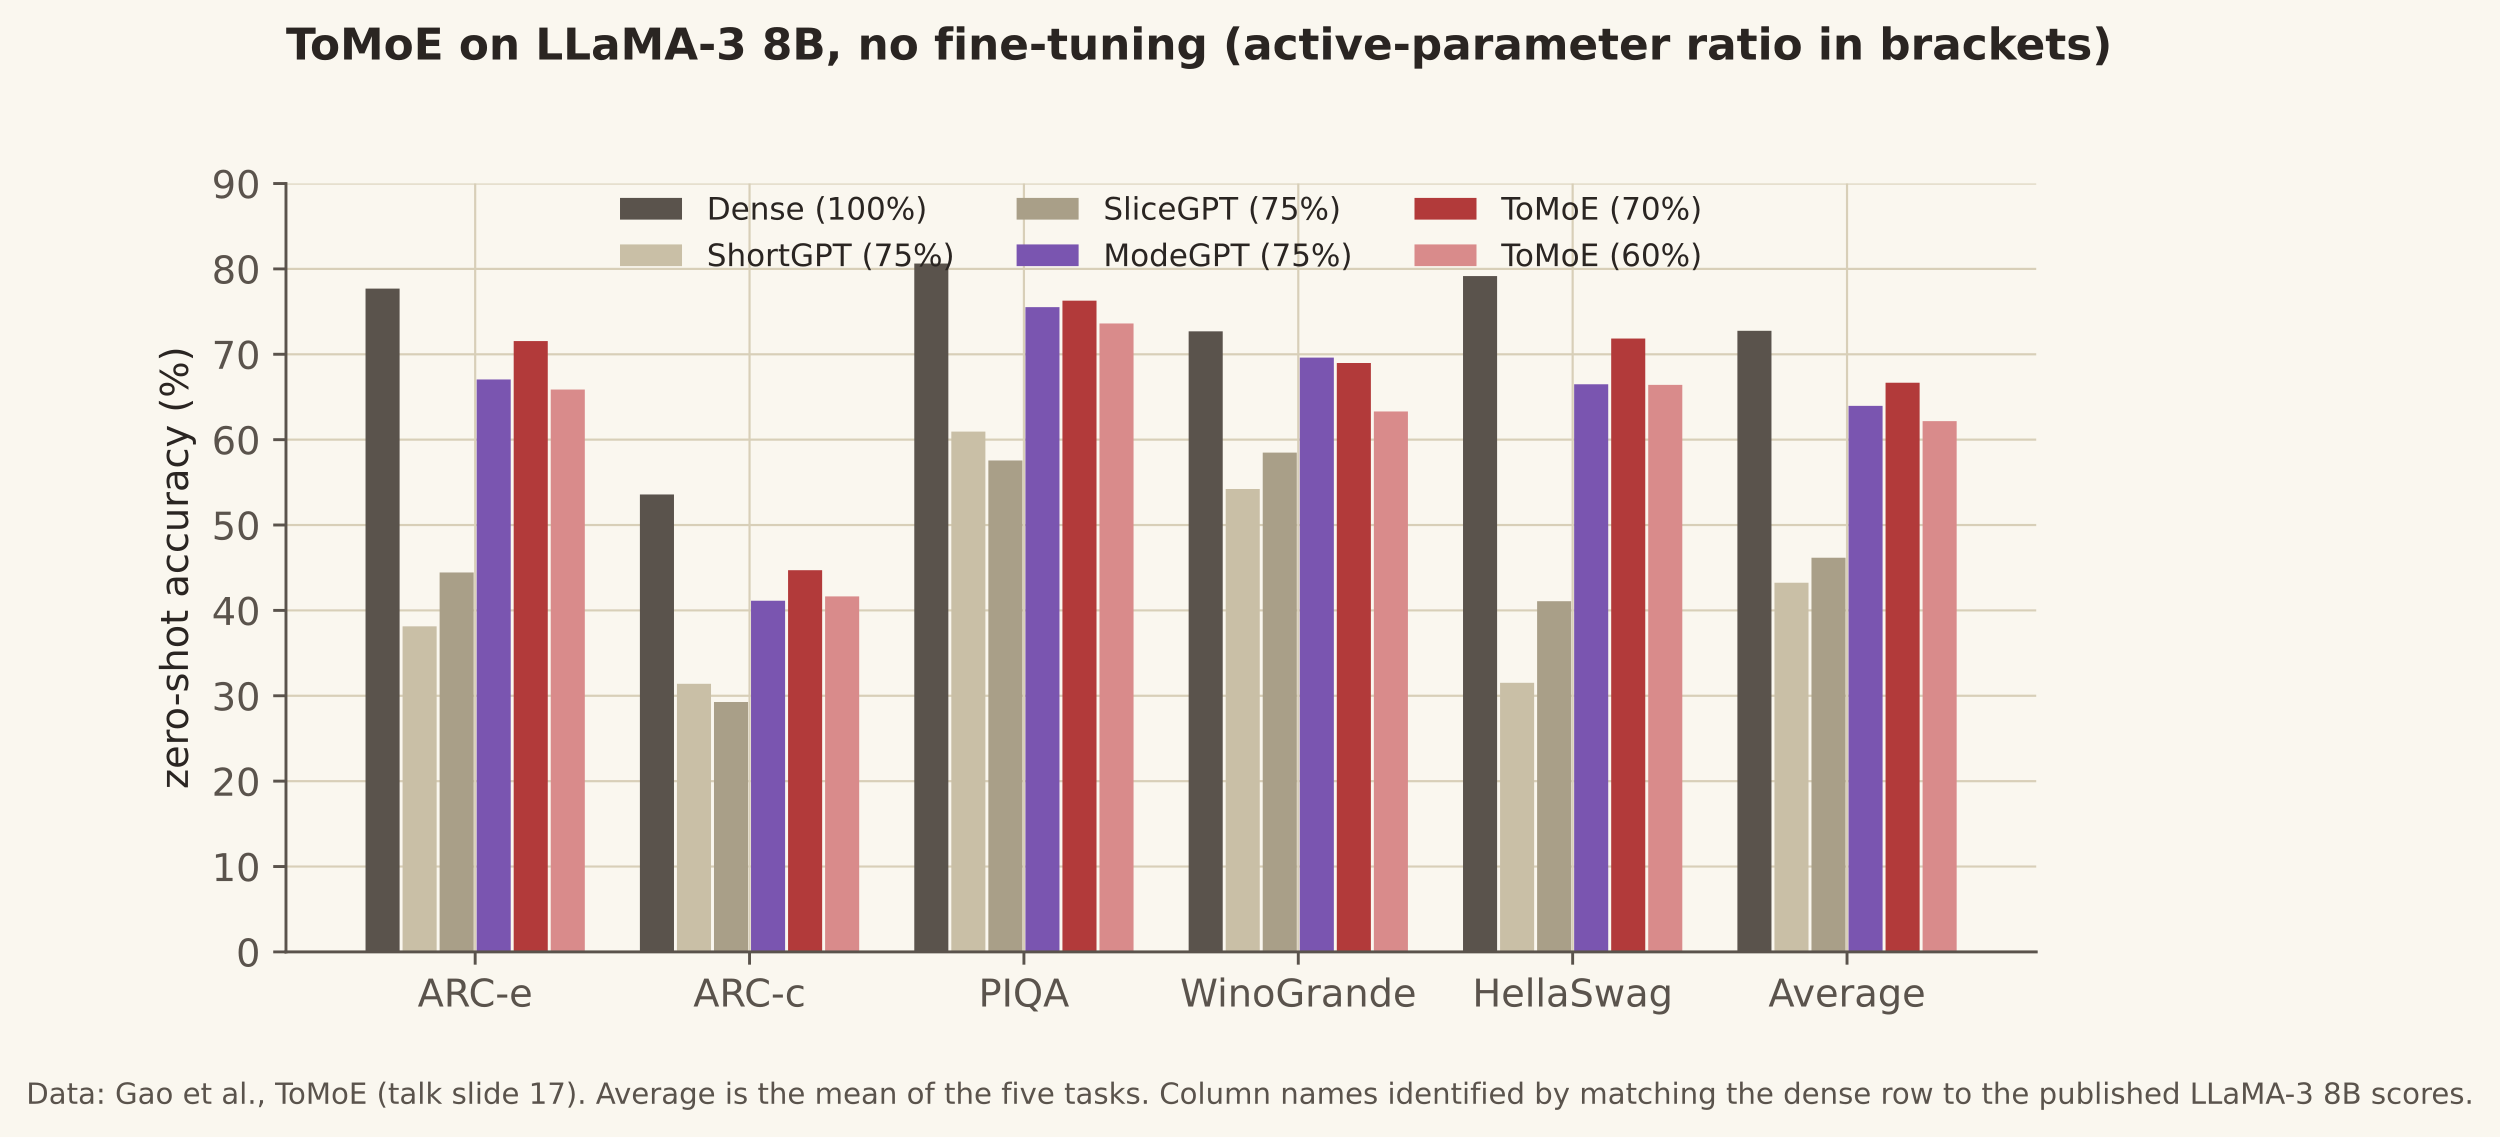
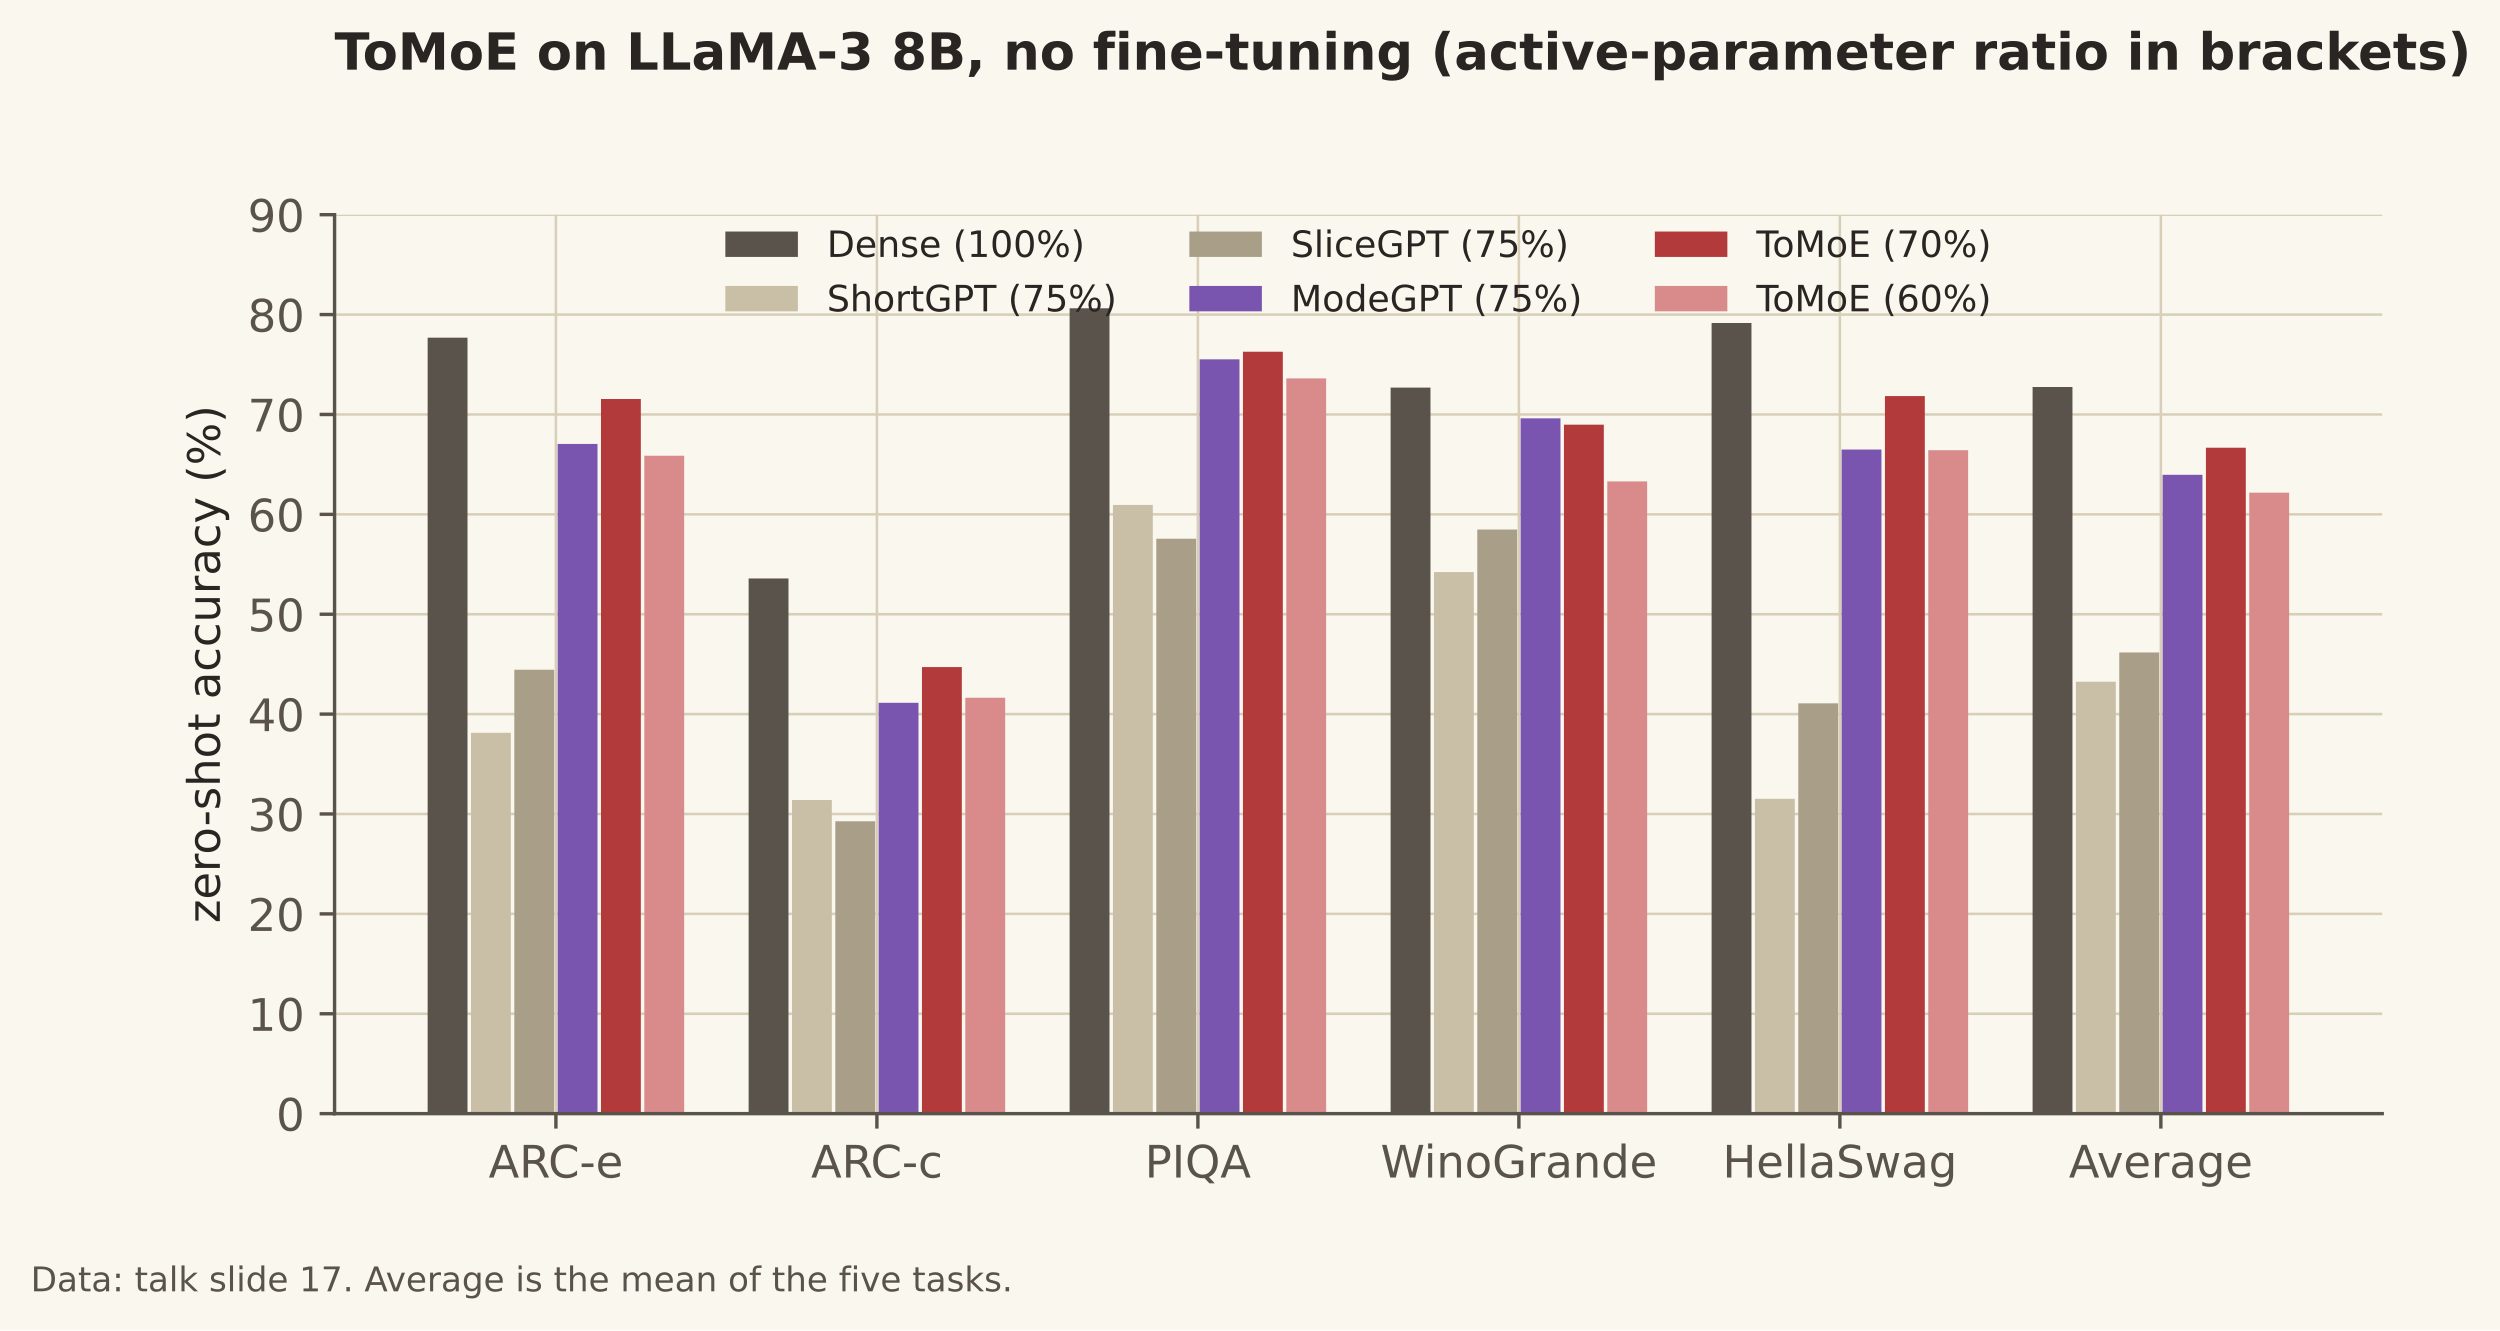
- <svg xmlns="http://www.w3.org/2000/svg" xmlns:xlink="http://www.w3.org/1999/xlink" width="685.444pt" height="311.759pt" viewBox="0 0 685.444 311.759" version="1.1">
+ <svg xmlns="http://www.w3.org/2000/svg" xmlns:xlink="http://www.w3.org/1999/xlink" width="585.895pt" height="311.759pt" viewBox="0 0 585.895 311.759" version="1.1">
  <defs>
    <style type="text/css">*{stroke-linejoin: round; stroke-linecap: butt}</style>
  </defs>
  <g id="figure_1">
    <g id="patch_1">
-       <path d="M 0 311.759  L 685.444 311.759  L 685.444 0  L 0 0  z " style="fill: #faf7ef" />
+       <path d="M 0 311.759  L 585.895 311.759  L 585.895 0  L 0 0  z " style="fill: #faf7ef" />
    </g>
    <g id="axes_1">
      <g id="patch_2">
        <path d="M 78.408 260.99  L 558.288 260.99  L 558.288 50.318  L 78.408 50.318  z " style="fill: #faf7ef" />
      </g>
      <g id="matplotlib.axis_1">
        <g id="xtick_1">
          <g id="line2d_1">
-             <path d="M 130.281 260.99  L 130.281 50.318  " clip-path="url(#p96807f3185)" style="fill: none; stroke: #d8cfb8; stroke-width: 0.6; stroke-linecap: square" />
+             <path d="M 130.281 260.99  L 130.281 50.318  " clip-path="url(#pab7fce41e2)" style="fill: none; stroke: #d8cfb8; stroke-width: 0.6; stroke-linecap: square" />
          </g>
          <g id="line2d_2">
            <defs>
-               <path id="m4fb330ff9f" d="M 0 0  L 0 3.5  " style="stroke: #5a534c; stroke-width: 0.8" />
+               <path id="mc042e83f05" d="M 0 0  L 0 3.5  " style="stroke: #5a534c; stroke-width: 0.8" />
            </defs>
            <g>
-               <use xlink:href="#m4fb330ff9f" x="130.281" y="260.99" style="fill: #5a534c; stroke: #5a534c; stroke-width: 0.8" />
+               <use xlink:href="#mc042e83f05" x="130.281" y="260.99" style="fill: #5a534c; stroke: #5a534c; stroke-width: 0.8" />
            </g>
          </g>
          <g id="text_1">
            <text style="font-size: 10.5px; font-family: 'DejaVu Sans'; text-anchor: middle; fill: #5a534c" x="130.281" y="275.968" transform="rotate(-0 130.2813 275.9677)">ARC-e</text>
          </g>
        </g>
        <g id="xtick_2">
          <g id="line2d_3">
-             <path d="M 205.508 260.99  L 205.508 50.318  " clip-path="url(#p96807f3185)" style="fill: none; stroke: #d8cfb8; stroke-width: 0.6; stroke-linecap: square" />
+             <path d="M 205.508 260.99  L 205.508 50.318  " clip-path="url(#pab7fce41e2)" style="fill: none; stroke: #d8cfb8; stroke-width: 0.6; stroke-linecap: square" />
          </g>
          <g id="line2d_4">
            <g>
-               <use xlink:href="#m4fb330ff9f" x="205.508" y="260.99" style="fill: #5a534c; stroke: #5a534c; stroke-width: 0.8" />
+               <use xlink:href="#mc042e83f05" x="205.508" y="260.99" style="fill: #5a534c; stroke: #5a534c; stroke-width: 0.8" />
            </g>
          </g>
          <g id="text_2">
            <text style="font-size: 10.5px; font-family: 'DejaVu Sans'; text-anchor: middle; fill: #5a534c" x="205.508" y="275.968" transform="rotate(-0 205.508 275.9677)">ARC-c</text>
          </g>
        </g>
        <g id="xtick_3">
          <g id="line2d_5">
-             <path d="M 280.735 260.99  L 280.735 50.318  " clip-path="url(#p96807f3185)" style="fill: none; stroke: #d8cfb8; stroke-width: 0.6; stroke-linecap: square" />
+             <path d="M 280.735 260.99  L 280.735 50.318  " clip-path="url(#pab7fce41e2)" style="fill: none; stroke: #d8cfb8; stroke-width: 0.6; stroke-linecap: square" />
          </g>
          <g id="line2d_6">
            <g>
-               <use xlink:href="#m4fb330ff9f" x="280.735" y="260.99" style="fill: #5a534c; stroke: #5a534c; stroke-width: 0.8" />
+               <use xlink:href="#mc042e83f05" x="280.735" y="260.99" style="fill: #5a534c; stroke: #5a534c; stroke-width: 0.8" />
            </g>
          </g>
          <g id="text_3">
            <text style="font-size: 10.5px; font-family: 'DejaVu Sans'; text-anchor: middle; fill: #5a534c" x="280.735" y="275.968" transform="rotate(-0 280.7347 275.9677)">PIQA</text>
          </g>
        </g>
        <g id="xtick_4">
          <g id="line2d_7">
-             <path d="M 355.961 260.99  L 355.961 50.318  " clip-path="url(#p96807f3185)" style="fill: none; stroke: #d8cfb8; stroke-width: 0.6; stroke-linecap: square" />
+             <path d="M 355.961 260.99  L 355.961 50.318  " clip-path="url(#pab7fce41e2)" style="fill: none; stroke: #d8cfb8; stroke-width: 0.6; stroke-linecap: square" />
          </g>
          <g id="line2d_8">
            <g>
-               <use xlink:href="#m4fb330ff9f" x="355.961" y="260.99" style="fill: #5a534c; stroke: #5a534c; stroke-width: 0.8" />
+               <use xlink:href="#mc042e83f05" x="355.961" y="260.99" style="fill: #5a534c; stroke: #5a534c; stroke-width: 0.8" />
            </g>
          </g>
          <g id="text_4">
            <text style="font-size: 10.5px; font-family: 'DejaVu Sans'; text-anchor: middle; fill: #5a534c" x="355.961" y="275.968" transform="rotate(-0 355.9613 275.9685)">WinoGrande</text>
          </g>
        </g>
        <g id="xtick_5">
          <g id="line2d_9">
-             <path d="M 431.188 260.99  L 431.188 50.318  " clip-path="url(#p96807f3185)" style="fill: none; stroke: #d8cfb8; stroke-width: 0.6; stroke-linecap: square" />
+             <path d="M 431.188 260.99  L 431.188 50.318  " clip-path="url(#pab7fce41e2)" style="fill: none; stroke: #d8cfb8; stroke-width: 0.6; stroke-linecap: square" />
          </g>
          <g id="line2d_10">
            <g>
-               <use xlink:href="#m4fb330ff9f" x="431.188" y="260.99" style="fill: #5a534c; stroke: #5a534c; stroke-width: 0.8" />
+               <use xlink:href="#mc042e83f05" x="431.188" y="260.99" style="fill: #5a534c; stroke: #5a534c; stroke-width: 0.8" />
            </g>
          </g>
          <g id="text_5">
            <text style="font-size: 10.5px; font-family: 'DejaVu Sans'; text-anchor: middle; fill: #5a534c" x="431.188" y="275.968" transform="rotate(-0 431.188 275.9685)">HellaSwag</text>
          </g>
        </g>
        <g id="xtick_6">
          <g id="line2d_11">
-             <path d="M 506.415 260.99  L 506.415 50.318  " clip-path="url(#p96807f3185)" style="fill: none; stroke: #d8cfb8; stroke-width: 0.6; stroke-linecap: square" />
+             <path d="M 506.415 260.99  L 506.415 50.318  " clip-path="url(#pab7fce41e2)" style="fill: none; stroke: #d8cfb8; stroke-width: 0.6; stroke-linecap: square" />
          </g>
          <g id="line2d_12">
            <g>
-               <use xlink:href="#m4fb330ff9f" x="506.415" y="260.99" style="fill: #5a534c; stroke: #5a534c; stroke-width: 0.8" />
+               <use xlink:href="#mc042e83f05" x="506.415" y="260.99" style="fill: #5a534c; stroke: #5a534c; stroke-width: 0.8" />
            </g>
          </g>
          <g id="text_6">
            <text style="font-size: 10.5px; font-family: 'DejaVu Sans'; text-anchor: middle; fill: #5a534c" x="506.415" y="275.968" transform="rotate(-0 506.4147 275.9677)">Average</text>
          </g>
        </g>
      </g>
      <g id="matplotlib.axis_2">
        <g id="ytick_1">
          <g id="line2d_13">
-             <path d="M 78.408 260.99  L 558.288 260.99  " clip-path="url(#p96807f3185)" style="fill: none; stroke: #d8cfb8; stroke-width: 0.6; stroke-linecap: square" />
+             <path d="M 78.408 260.99  L 558.288 260.99  " clip-path="url(#pab7fce41e2)" style="fill: none; stroke: #d8cfb8; stroke-width: 0.6; stroke-linecap: square" />
          </g>
          <g id="line2d_14">
            <defs>
-               <path id="m5f758a7b3e" d="M 0 0  L -3.5 0  " style="stroke: #5a534c; stroke-width: 0.8" />
+               <path id="mf76f12560f" d="M 0 0  L -3.5 0  " style="stroke: #5a534c; stroke-width: 0.8" />
            </defs>
            <g>
-               <use xlink:href="#m5f758a7b3e" x="78.408" y="260.99" style="fill: #5a534c; stroke: #5a534c; stroke-width: 0.8" />
+               <use xlink:href="#mf76f12560f" x="78.408" y="260.99" style="fill: #5a534c; stroke: #5a534c; stroke-width: 0.8" />
            </g>
          </g>
          <g id="text_7">
            <text style="font-size: 10.5px; font-family: 'DejaVu Sans'; text-anchor: end; fill: #5a534c" x="71.408" y="264.979" transform="rotate(-0 71.408 264.9789)">0</text>
          </g>
        </g>
        <g id="ytick_2">
          <g id="line2d_15">
-             <path d="M 78.408 237.582  L 558.288 237.582  " clip-path="url(#p96807f3185)" style="fill: none; stroke: #d8cfb8; stroke-width: 0.6; stroke-linecap: square" />
+             <path d="M 78.408 237.582  L 558.288 237.582  " clip-path="url(#pab7fce41e2)" style="fill: none; stroke: #d8cfb8; stroke-width: 0.6; stroke-linecap: square" />
          </g>
          <g id="line2d_16">
            <g>
-               <use xlink:href="#m5f758a7b3e" x="78.408" y="237.582" style="fill: #5a534c; stroke: #5a534c; stroke-width: 0.8" />
+               <use xlink:href="#mf76f12560f" x="78.408" y="237.582" style="fill: #5a534c; stroke: #5a534c; stroke-width: 0.8" />
            </g>
          </g>
          <g id="text_8">
            <text style="font-size: 10.5px; font-family: 'DejaVu Sans'; text-anchor: end; fill: #5a534c" x="71.408" y="241.571" transform="rotate(-0 71.408 241.5709)">10</text>
          </g>
        </g>
        <g id="ytick_3">
          <g id="line2d_17">
-             <path d="M 78.408 214.174  L 558.288 214.174  " clip-path="url(#p96807f3185)" style="fill: none; stroke: #d8cfb8; stroke-width: 0.6; stroke-linecap: square" />
+             <path d="M 78.408 214.174  L 558.288 214.174  " clip-path="url(#pab7fce41e2)" style="fill: none; stroke: #d8cfb8; stroke-width: 0.6; stroke-linecap: square" />
          </g>
          <g id="line2d_18">
            <g>
-               <use xlink:href="#m5f758a7b3e" x="78.408" y="214.174" style="fill: #5a534c; stroke: #5a534c; stroke-width: 0.8" />
+               <use xlink:href="#mf76f12560f" x="78.408" y="214.174" style="fill: #5a534c; stroke: #5a534c; stroke-width: 0.8" />
            </g>
          </g>
          <g id="text_9">
            <text style="font-size: 10.5px; font-family: 'DejaVu Sans'; text-anchor: end; fill: #5a534c" x="71.408" y="218.163" transform="rotate(-0 71.408 218.1629)">20</text>
          </g>
        </g>
        <g id="ytick_4">
          <g id="line2d_19">
-             <path d="M 78.408 190.766  L 558.288 190.766  " clip-path="url(#p96807f3185)" style="fill: none; stroke: #d8cfb8; stroke-width: 0.6; stroke-linecap: square" />
+             <path d="M 78.408 190.766  L 558.288 190.766  " clip-path="url(#pab7fce41e2)" style="fill: none; stroke: #d8cfb8; stroke-width: 0.6; stroke-linecap: square" />
          </g>
          <g id="line2d_20">
            <g>
-               <use xlink:href="#m5f758a7b3e" x="78.408" y="190.766" style="fill: #5a534c; stroke: #5a534c; stroke-width: 0.8" />
+               <use xlink:href="#mf76f12560f" x="78.408" y="190.766" style="fill: #5a534c; stroke: #5a534c; stroke-width: 0.8" />
            </g>
          </g>
          <g id="text_10">
            <text style="font-size: 10.5px; font-family: 'DejaVu Sans'; text-anchor: end; fill: #5a534c" x="71.408" y="194.755" transform="rotate(-0 71.408 194.7549)">30</text>
          </g>
        </g>
        <g id="ytick_5">
          <g id="line2d_21">
-             <path d="M 78.408 167.358  L 558.288 167.358  " clip-path="url(#p96807f3185)" style="fill: none; stroke: #d8cfb8; stroke-width: 0.6; stroke-linecap: square" />
+             <path d="M 78.408 167.358  L 558.288 167.358  " clip-path="url(#pab7fce41e2)" style="fill: none; stroke: #d8cfb8; stroke-width: 0.6; stroke-linecap: square" />
          </g>
          <g id="line2d_22">
            <g>
-               <use xlink:href="#m5f758a7b3e" x="78.408" y="167.358" style="fill: #5a534c; stroke: #5a534c; stroke-width: 0.8" />
+               <use xlink:href="#mf76f12560f" x="78.408" y="167.358" style="fill: #5a534c; stroke: #5a534c; stroke-width: 0.8" />
            </g>
          </g>
          <g id="text_11">
            <text style="font-size: 10.5px; font-family: 'DejaVu Sans'; text-anchor: end; fill: #5a534c" x="71.408" y="171.347" transform="rotate(-0 71.408 171.3469)">40</text>
          </g>
        </g>
        <g id="ytick_6">
          <g id="line2d_23">
-             <path d="M 78.408 143.95  L 558.288 143.95  " clip-path="url(#p96807f3185)" style="fill: none; stroke: #d8cfb8; stroke-width: 0.6; stroke-linecap: square" />
+             <path d="M 78.408 143.95  L 558.288 143.95  " clip-path="url(#pab7fce41e2)" style="fill: none; stroke: #d8cfb8; stroke-width: 0.6; stroke-linecap: square" />
          </g>
          <g id="line2d_24">
            <g>
-               <use xlink:href="#m5f758a7b3e" x="78.408" y="143.95" style="fill: #5a534c; stroke: #5a534c; stroke-width: 0.8" />
+               <use xlink:href="#mf76f12560f" x="78.408" y="143.95" style="fill: #5a534c; stroke: #5a534c; stroke-width: 0.8" />
            </g>
          </g>
          <g id="text_12">
            <text style="font-size: 10.5px; font-family: 'DejaVu Sans'; text-anchor: end; fill: #5a534c" x="71.408" y="147.939" transform="rotate(-0 71.408 147.9389)">50</text>
          </g>
        </g>
        <g id="ytick_7">
          <g id="line2d_25">
-             <path d="M 78.408 120.542  L 558.288 120.542  " clip-path="url(#p96807f3185)" style="fill: none; stroke: #d8cfb8; stroke-width: 0.6; stroke-linecap: square" />
+             <path d="M 78.408 120.542  L 558.288 120.542  " clip-path="url(#pab7fce41e2)" style="fill: none; stroke: #d8cfb8; stroke-width: 0.6; stroke-linecap: square" />
          </g>
          <g id="line2d_26">
            <g>
-               <use xlink:href="#m5f758a7b3e" x="78.408" y="120.542" style="fill: #5a534c; stroke: #5a534c; stroke-width: 0.8" />
+               <use xlink:href="#mf76f12560f" x="78.408" y="120.542" style="fill: #5a534c; stroke: #5a534c; stroke-width: 0.8" />
            </g>
          </g>
          <g id="text_13">
            <text style="font-size: 10.5px; font-family: 'DejaVu Sans'; text-anchor: end; fill: #5a534c" x="71.408" y="124.531" transform="rotate(-0 71.408 124.5309)">60</text>
          </g>
        </g>
        <g id="ytick_8">
          <g id="line2d_27">
-             <path d="M 78.408 97.134  L 558.288 97.134  " clip-path="url(#p96807f3185)" style="fill: none; stroke: #d8cfb8; stroke-width: 0.6; stroke-linecap: square" />
+             <path d="M 78.408 97.134  L 558.288 97.134  " clip-path="url(#pab7fce41e2)" style="fill: none; stroke: #d8cfb8; stroke-width: 0.6; stroke-linecap: square" />
          </g>
          <g id="line2d_28">
            <g>
-               <use xlink:href="#m5f758a7b3e" x="78.408" y="97.134" style="fill: #5a534c; stroke: #5a534c; stroke-width: 0.8" />
+               <use xlink:href="#mf76f12560f" x="78.408" y="97.134" style="fill: #5a534c; stroke: #5a534c; stroke-width: 0.8" />
            </g>
          </g>
          <g id="text_14">
            <text style="font-size: 10.5px; font-family: 'DejaVu Sans'; text-anchor: end; fill: #5a534c" x="71.408" y="101.123" transform="rotate(-0 71.408 101.1229)">70</text>
          </g>
        </g>
        <g id="ytick_9">
          <g id="line2d_29">
-             <path d="M 78.408 73.726  L 558.288 73.726  " clip-path="url(#p96807f3185)" style="fill: none; stroke: #d8cfb8; stroke-width: 0.6; stroke-linecap: square" />
+             <path d="M 78.408 73.726  L 558.288 73.726  " clip-path="url(#pab7fce41e2)" style="fill: none; stroke: #d8cfb8; stroke-width: 0.6; stroke-linecap: square" />
          </g>
          <g id="line2d_30">
            <g>
-               <use xlink:href="#m5f758a7b3e" x="78.408" y="73.726" style="fill: #5a534c; stroke: #5a534c; stroke-width: 0.8" />
+               <use xlink:href="#mf76f12560f" x="78.408" y="73.726" style="fill: #5a534c; stroke: #5a534c; stroke-width: 0.8" />
            </g>
          </g>
          <g id="text_15">
            <text style="font-size: 10.5px; font-family: 'DejaVu Sans'; text-anchor: end; fill: #5a534c" x="71.408" y="77.715" transform="rotate(-0 71.408 77.71489)">80</text>
          </g>
        </g>
        <g id="ytick_10">
          <g id="line2d_31">
-             <path d="M 78.408 50.318  L 558.288 50.318  " clip-path="url(#p96807f3185)" style="fill: none; stroke: #d8cfb8; stroke-width: 0.6; stroke-linecap: square" />
+             <path d="M 78.408 50.318  L 558.288 50.318  " clip-path="url(#pab7fce41e2)" style="fill: none; stroke: #d8cfb8; stroke-width: 0.6; stroke-linecap: square" />
          </g>
          <g id="line2d_32">
            <g>
-               <use xlink:href="#m5f758a7b3e" x="78.408" y="50.318" style="fill: #5a534c; stroke: #5a534c; stroke-width: 0.8" />
+               <use xlink:href="#mf76f12560f" x="78.408" y="50.318" style="fill: #5a534c; stroke: #5a534c; stroke-width: 0.8" />
            </g>
          </g>
          <g id="text_16">
            <text style="font-size: 10.5px; font-family: 'DejaVu Sans'; text-anchor: end; fill: #5a534c" x="71.408" y="54.307" transform="rotate(-0 71.408 54.30689)">90</text>
          </g>
        </g>
        <g id="text_17">
          <text style="font-size: 10.5px; font-family: 'DejaVu Sans'; text-anchor: middle; fill: #2a2522" x="51.524" y="155.654" transform="rotate(-90 51.52429 155.6541)">zero-shot accuracy (%)</text>
        </g>
      </g>
      <g id="patch_3">
-         <path d="M 100.221 260.99  L 109.564 260.99  L 109.564 79.133  L 100.221 79.133  z " clip-path="url(#p96807f3185)" style="fill: #5a534c" />
+         <path d="M 100.221 260.99  L 109.564 260.99  L 109.564 79.133  L 100.221 79.133  z " clip-path="url(#pab7fce41e2)" style="fill: #5a534c" />
      </g>
      <g id="patch_4">
-         <path d="M 175.447 260.99  L 184.791 260.99  L 184.791 135.57  L 175.447 135.57  z " clip-path="url(#p96807f3185)" style="fill: #5a534c" />
+         <path d="M 175.447 260.99  L 184.791 260.99  L 184.791 135.57  L 175.447 135.57  z " clip-path="url(#pab7fce41e2)" style="fill: #5a534c" />
      </g>
      <g id="patch_5">
-         <path d="M 250.674 260.99  L 260.017 260.99  L 260.017 72.251  L 250.674 72.251  z " clip-path="url(#p96807f3185)" style="fill: #5a534c" />
+         <path d="M 250.674 260.99  L 260.017 260.99  L 260.017 72.251  L 250.674 72.251  z " clip-path="url(#pab7fce41e2)" style="fill: #5a534c" />
      </g>
      <g id="patch_6">
-         <path d="M 325.901 260.99  L 335.244 260.99  L 335.244 90.837  L 325.901 90.837  z " clip-path="url(#p96807f3185)" style="fill: #5a534c" />
+         <path d="M 325.901 260.99  L 335.244 260.99  L 335.244 90.837  L 325.901 90.837  z " clip-path="url(#pab7fce41e2)" style="fill: #5a534c" />
      </g>
      <g id="patch_7">
-         <path d="M 401.127 260.99  L 410.471 260.99  L 410.471 75.692  L 401.127 75.692  z " clip-path="url(#p96807f3185)" style="fill: #5a534c" />
+         <path d="M 401.127 260.99  L 410.471 260.99  L 410.471 75.692  L 401.127 75.692  z " clip-path="url(#pab7fce41e2)" style="fill: #5a534c" />
      </g>
      <g id="patch_8">
-         <path d="M 476.354 260.99  L 485.697 260.99  L 485.697 90.697  L 476.354 90.697  z " clip-path="url(#p96807f3185)" style="fill: #5a534c" />
+         <path d="M 476.354 260.99  L 485.697 260.99  L 485.697 90.697  L 476.354 90.697  z " clip-path="url(#pab7fce41e2)" style="fill: #5a534c" />
      </g>
      <g id="patch_9">
-         <path d="M 110.376 260.99  L 119.719 260.99  L 119.719 171.735  L 110.376 171.735  z " clip-path="url(#p96807f3185)" style="fill: #c9bfa6" />
+         <path d="M 110.376 260.99  L 119.719 260.99  L 119.719 171.735  L 110.376 171.735  z " clip-path="url(#pab7fce41e2)" style="fill: #c9bfa6" />
      </g>
      <g id="patch_10">
-         <path d="M 185.603 260.99  L 194.946 260.99  L 194.946 187.489  L 185.603 187.489  z " clip-path="url(#p96807f3185)" style="fill: #c9bfa6" />
+         <path d="M 185.603 260.99  L 194.946 260.99  L 194.946 187.489  L 185.603 187.489  z " clip-path="url(#pab7fce41e2)" style="fill: #c9bfa6" />
      </g>
      <g id="patch_11">
-         <path d="M 260.83 260.99  L 270.173 260.99  L 270.173 118.342  L 260.83 118.342  z " clip-path="url(#p96807f3185)" style="fill: #c9bfa6" />
+         <path d="M 260.83 260.99  L 270.173 260.99  L 270.173 118.342  L 260.83 118.342  z " clip-path="url(#pab7fce41e2)" style="fill: #c9bfa6" />
      </g>
      <g id="patch_12">
-         <path d="M 336.056 260.99  L 345.4 260.99  L 345.4 134.072  L 336.056 134.072  z " clip-path="url(#p96807f3185)" style="fill: #c9bfa6" />
+         <path d="M 336.056 260.99  L 345.4 260.99  L 345.4 134.072  L 336.056 134.072  z " clip-path="url(#pab7fce41e2)" style="fill: #c9bfa6" />
      </g>
      <g id="patch_13">
-         <path d="M 411.283 260.99  L 420.626 260.99  L 420.626 187.208  L 411.283 187.208  z " clip-path="url(#p96807f3185)" style="fill: #c9bfa6" />
+         <path d="M 411.283 260.99  L 420.626 260.99  L 420.626 187.208  L 411.283 187.208  z " clip-path="url(#pab7fce41e2)" style="fill: #c9bfa6" />
      </g>
      <g id="patch_14">
-         <path d="M 486.51 260.99  L 495.853 260.99  L 495.853 159.774  L 486.51 159.774  z " clip-path="url(#p96807f3185)" style="fill: #c9bfa6" />
+         <path d="M 486.51 260.99  L 495.853 260.99  L 495.853 159.774  L 486.51 159.774  z " clip-path="url(#pab7fce41e2)" style="fill: #c9bfa6" />
      </g>
      <g id="patch_15">
-         <path d="M 120.532 260.99  L 129.875 260.99  L 129.875 156.965  L 120.532 156.965  z " clip-path="url(#p96807f3185)" style="fill: #a99f88" />
+         <path d="M 120.532 260.99  L 129.875 260.99  L 129.875 156.965  L 120.532 156.965  z " clip-path="url(#pab7fce41e2)" style="fill: #a99f88" />
      </g>
      <g id="patch_16">
-         <path d="M 195.759 260.99  L 205.102 260.99  L 205.102 192.475  L 195.759 192.475  z " clip-path="url(#p96807f3185)" style="fill: #a99f88" />
+         <path d="M 195.759 260.99  L 205.102 260.99  L 205.102 192.475  L 195.759 192.475  z " clip-path="url(#pab7fce41e2)" style="fill: #a99f88" />
      </g>
      <g id="patch_17">
-         <path d="M 270.985 260.99  L 280.328 260.99  L 280.328 126.254  L 270.985 126.254  z " clip-path="url(#p96807f3185)" style="fill: #a99f88" />
+         <path d="M 270.985 260.99  L 280.328 260.99  L 280.328 126.254  L 270.985 126.254  z " clip-path="url(#pab7fce41e2)" style="fill: #a99f88" />
      </g>
      <g id="patch_18">
-         <path d="M 346.212 260.99  L 355.555 260.99  L 355.555 124.1  L 346.212 124.1  z " clip-path="url(#p96807f3185)" style="fill: #a99f88" />
+         <path d="M 346.212 260.99  L 355.555 260.99  L 355.555 124.1  L 346.212 124.1  z " clip-path="url(#pab7fce41e2)" style="fill: #a99f88" />
      </g>
      <g id="patch_19">
-         <path d="M 421.439 260.99  L 430.782 260.99  L 430.782 164.83  L 421.439 164.83  z " clip-path="url(#p96807f3185)" style="fill: #a99f88" />
+         <path d="M 421.439 260.99  L 430.782 260.99  L 430.782 164.83  L 421.439 164.83  z " clip-path="url(#pab7fce41e2)" style="fill: #a99f88" />
      </g>
      <g id="patch_20">
-         <path d="M 496.665 260.99  L 506.008 260.99  L 506.008 152.915  L 496.665 152.915  z " clip-path="url(#p96807f3185)" style="fill: #a99f88" />
+         <path d="M 496.665 260.99  L 506.008 260.99  L 506.008 152.915  L 496.665 152.915  z " clip-path="url(#pab7fce41e2)" style="fill: #a99f88" />
      </g>
      <g id="patch_21">
-         <path d="M 130.688 260.99  L 140.031 260.99  L 140.031 104.039  L 130.688 104.039  z " clip-path="url(#p96807f3185)" style="fill: #7a55b0" />
+         <path d="M 130.688 260.99  L 140.031 260.99  L 140.031 104.039  L 130.688 104.039  z " clip-path="url(#pab7fce41e2)" style="fill: #7a55b0" />
      </g>
      <g id="patch_22">
-         <path d="M 205.914 260.99  L 215.257 260.99  L 215.257 164.713  L 205.914 164.713  z " clip-path="url(#p96807f3185)" style="fill: #7a55b0" />
+         <path d="M 205.914 260.99  L 215.257 260.99  L 215.257 164.713  L 205.914 164.713  z " clip-path="url(#pab7fce41e2)" style="fill: #7a55b0" />
      </g>
      <g id="patch_23">
-         <path d="M 281.141 260.99  L 290.484 260.99  L 290.484 84.213  L 281.141 84.213  z " clip-path="url(#p96807f3185)" style="fill: #7a55b0" />
+         <path d="M 281.141 260.99  L 290.484 260.99  L 290.484 84.213  L 281.141 84.213  z " clip-path="url(#pab7fce41e2)" style="fill: #7a55b0" />
      </g>
      <g id="patch_24">
-         <path d="M 356.368 260.99  L 365.711 260.99  L 365.711 98.047  L 356.368 98.047  z " clip-path="url(#p96807f3185)" style="fill: #7a55b0" />
+         <path d="M 356.368 260.99  L 365.711 260.99  L 365.711 98.047  L 356.368 98.047  z " clip-path="url(#pab7fce41e2)" style="fill: #7a55b0" />
      </g>
      <g id="patch_25">
-         <path d="M 431.594 260.99  L 440.937 260.99  L 440.937 105.35  L 431.594 105.35  z " clip-path="url(#p96807f3185)" style="fill: #7a55b0" />
+         <path d="M 431.594 260.99  L 440.937 260.99  L 440.937 105.35  L 431.594 105.35  z " clip-path="url(#pab7fce41e2)" style="fill: #7a55b0" />
      </g>
      <g id="patch_26">
-         <path d="M 506.821 260.99  L 516.164 260.99  L 516.164 111.273  L 506.821 111.273  z " clip-path="url(#p96807f3185)" style="fill: #7a55b0" />
+         <path d="M 506.821 260.99  L 516.164 260.99  L 516.164 111.273  L 506.821 111.273  z " clip-path="url(#pab7fce41e2)" style="fill: #7a55b0" />
      </g>
      <g id="patch_27">
-         <path d="M 140.843 260.99  L 150.186 260.99  L 150.186 93.506  L 140.843 93.506  z " clip-path="url(#p96807f3185)" style="fill: #b23a3a" />
+         <path d="M 140.843 260.99  L 150.186 260.99  L 150.186 93.506  L 140.843 93.506  z " clip-path="url(#pab7fce41e2)" style="fill: #b23a3a" />
      </g>
      <g id="patch_28">
-         <path d="M 216.07 260.99  L 225.413 260.99  L 225.413 156.333  L 216.07 156.333  z " clip-path="url(#p96807f3185)" style="fill: #b23a3a" />
+         <path d="M 216.07 260.99  L 225.413 260.99  L 225.413 156.333  L 216.07 156.333  z " clip-path="url(#pab7fce41e2)" style="fill: #b23a3a" />
      </g>
      <g id="patch_29">
-         <path d="M 291.296 260.99  L 300.64 260.99  L 300.64 82.434  L 291.296 82.434  z " clip-path="url(#p96807f3185)" style="fill: #b23a3a" />
+         <path d="M 291.296 260.99  L 300.64 260.99  L 300.64 82.434  L 291.296 82.434  z " clip-path="url(#pab7fce41e2)" style="fill: #b23a3a" />
      </g>
      <g id="patch_30">
-         <path d="M 366.523 260.99  L 375.866 260.99  L 375.866 99.522  L 366.523 99.522  z " clip-path="url(#p96807f3185)" style="fill: #b23a3a" />
+         <path d="M 366.523 260.99  L 375.866 260.99  L 375.866 99.522  L 366.523 99.522  z " clip-path="url(#pab7fce41e2)" style="fill: #b23a3a" />
      </g>
      <g id="patch_31">
-         <path d="M 441.75 260.99  L 451.093 260.99  L 451.093 92.827  L 441.75 92.827  z " clip-path="url(#p96807f3185)" style="fill: #b23a3a" />
+         <path d="M 441.75 260.99  L 451.093 260.99  L 451.093 92.827  L 441.75 92.827  z " clip-path="url(#pab7fce41e2)" style="fill: #b23a3a" />
      </g>
      <g id="patch_32">
-         <path d="M 516.977 260.99  L 526.32 260.99  L 526.32 104.929  L 516.977 104.929  z " clip-path="url(#p96807f3185)" style="fill: #b23a3a" />
+         <path d="M 516.977 260.99  L 526.32 260.99  L 526.32 104.929  L 516.977 104.929  z " clip-path="url(#pab7fce41e2)" style="fill: #b23a3a" />
      </g>
      <g id="patch_33">
-         <path d="M 150.999 260.99  L 160.342 260.99  L 160.342 106.802  L 150.999 106.802  z " clip-path="url(#p96807f3185)" style="fill: #d98b8b" />
+         <path d="M 150.999 260.99  L 160.342 260.99  L 160.342 106.802  L 150.999 106.802  z " clip-path="url(#pab7fce41e2)" style="fill: #d98b8b" />
      </g>
      <g id="patch_34">
-         <path d="M 226.225 260.99  L 235.569 260.99  L 235.569 163.519  L 226.225 163.519  z " clip-path="url(#p96807f3185)" style="fill: #d98b8b" />
+         <path d="M 226.225 260.99  L 235.569 260.99  L 235.569 163.519  L 226.225 163.519  z " clip-path="url(#pab7fce41e2)" style="fill: #d98b8b" />
      </g>
      <g id="patch_35">
-         <path d="M 301.452 260.99  L 310.795 260.99  L 310.795 88.684  L 301.452 88.684  z " clip-path="url(#p96807f3185)" style="fill: #d98b8b" />
+         <path d="M 301.452 260.99  L 310.795 260.99  L 310.795 88.684  L 301.452 88.684  z " clip-path="url(#pab7fce41e2)" style="fill: #d98b8b" />
      </g>
      <g id="patch_36">
-         <path d="M 376.679 260.99  L 386.022 260.99  L 386.022 112.817  L 376.679 112.817  z " clip-path="url(#p96807f3185)" style="fill: #d98b8b" />
+         <path d="M 376.679 260.99  L 386.022 260.99  L 386.022 112.817  L 376.679 112.817  z " clip-path="url(#pab7fce41e2)" style="fill: #d98b8b" />
      </g>
      <g id="patch_37">
-         <path d="M 451.905 260.99  L 461.249 260.99  L 461.249 105.514  L 451.905 105.514  z " clip-path="url(#p96807f3185)" style="fill: #d98b8b" />
+         <path d="M 451.905 260.99  L 461.249 260.99  L 461.249 105.514  L 451.905 105.514  z " clip-path="url(#pab7fce41e2)" style="fill: #d98b8b" />
      </g>
      <g id="patch_38">
-         <path d="M 527.132 260.99  L 536.475 260.99  L 536.475 115.463  L 527.132 115.463  z " clip-path="url(#p96807f3185)" style="fill: #d98b8b" />
+         <path d="M 527.132 260.99  L 536.475 260.99  L 536.475 115.463  L 527.132 115.463  z " clip-path="url(#pab7fce41e2)" style="fill: #d98b8b" />
      </g>
      <g id="patch_39">
        <path d="M 78.408 260.99  L 78.408 50.318  " style="fill: none; stroke: #5a534c; stroke-width: 0.8; stroke-linejoin: miter; stroke-linecap: square" />
      </g>
      <g id="patch_40">
        <path d="M 78.408 260.99  L 558.288 260.99  " style="fill: none; stroke: #5a534c; stroke-width: 0.8; stroke-linejoin: miter; stroke-linecap: square" />
      </g>
      <g id="text_18">
        <text style="font-weight: 700; font-size: 12px; font-family: 'DejaVu Sans'; text-anchor: start; fill: #2a2522" x="78.408" y="16.318" transform="rotate(-0 78.408 16.31812)">ToMoE on LLaMA-3 8B, no fine-tuning (active-parameter ratio in brackets)</text>
      </g>
      <g id="legend_1">
        <g id="patch_41">
          <path d="M 169.992 60.213  L 186.992 60.213  L 186.992 54.263  L 169.992 54.263  z " style="fill: #5a534c" />
        </g>
        <g id="text_19">
          <text style="font-size: 8.5px; font-family: 'DejaVu Sans'; text-anchor: start; fill: #2a2522" x="193.792" y="60.213" transform="rotate(-0 193.7918 60.21336)">Dense (100%)</text>
        </g>
        <g id="patch_42">
          <path d="M 169.992 72.964  L 186.992 72.964  L 186.992 67.014  L 169.992 67.014  z " style="fill: #c9bfa6" />
        </g>
        <g id="text_20">
          <text style="font-size: 8.5px; font-family: 'DejaVu Sans'; text-anchor: start; fill: #2a2522" x="193.792" y="72.964" transform="rotate(-0 193.7918 72.96402)">ShortGPT (75%)</text>
        </g>
        <g id="patch_43">
          <path d="M 278.732 60.213  L 295.732 60.213  L 295.732 54.263  L 278.732 54.263  z " style="fill: #a99f88" />
        </g>
        <g id="text_21">
          <text style="font-size: 8.5px; font-family: 'DejaVu Sans'; text-anchor: start; fill: #2a2522" x="302.532" y="60.213" transform="rotate(-0 302.532 60.21336)">SliceGPT (75%)</text>
        </g>
        <g id="patch_44">
          <path d="M 278.732 72.964  L 295.732 72.964  L 295.732 67.014  L 278.732 67.014  z " style="fill: #7a55b0" />
        </g>
        <g id="text_22">
          <text style="font-size: 8.5px; font-family: 'DejaVu Sans'; text-anchor: start; fill: #2a2522" x="302.532" y="72.964" transform="rotate(-0 302.532 72.96402)">ModeGPT (75%)</text>
        </g>
        <g id="patch_45">
          <path d="M 387.823 60.213  L 404.823 60.213  L 404.823 54.263  L 387.823 54.263  z " style="fill: #b23a3a" />
        </g>
        <g id="text_23">
          <text style="font-size: 8.5px; font-family: 'DejaVu Sans'; text-anchor: start; fill: #2a2522" x="411.623" y="60.213" transform="rotate(-0 411.6229 60.21336)">ToMoE (70%)</text>
        </g>
        <g id="patch_46">
          <path d="M 387.823 72.964  L 404.823 72.964  L 404.823 67.014  L 387.823 67.014  z " style="fill: #d98b8b" />
        </g>
        <g id="text_24">
          <text style="font-size: 8.5px; font-family: 'DejaVu Sans'; text-anchor: start; fill: #2a2522" x="411.623" y="72.964" transform="rotate(-0 411.6229 72.96402)">ToMoE (60%)</text>
        </g>
      </g>
    </g>
    <g id="text_25">
-       <text style="font-size: 8px; font-family: 'DejaVu Sans'; text-anchor: start; fill: #5a534c" x="7.2" y="302.637" transform="rotate(-0 7.2 302.6369)">Data: Gao et al., ToMoE (talk slide 17). Average is the mean of the five tasks. Column names identified by matching the dense row to the published LLaMA-3 8B scores.</text>
+       <text style="font-size: 8px; font-family: 'DejaVu Sans'; text-anchor: start; fill: #5a534c" x="7.2" y="302.637" transform="rotate(-0 7.2 302.6369)">Data: talk slide 17. Average is the mean of the five tasks.</text>
    </g>
  </g>
  <defs>
-     <clipPath id="p96807f3185">
+     <clipPath id="pab7fce41e2">
      <rect x="78.408" y="50.318" width="479.88" height="210.672" />
    </clipPath>
  </defs>
</svg>
